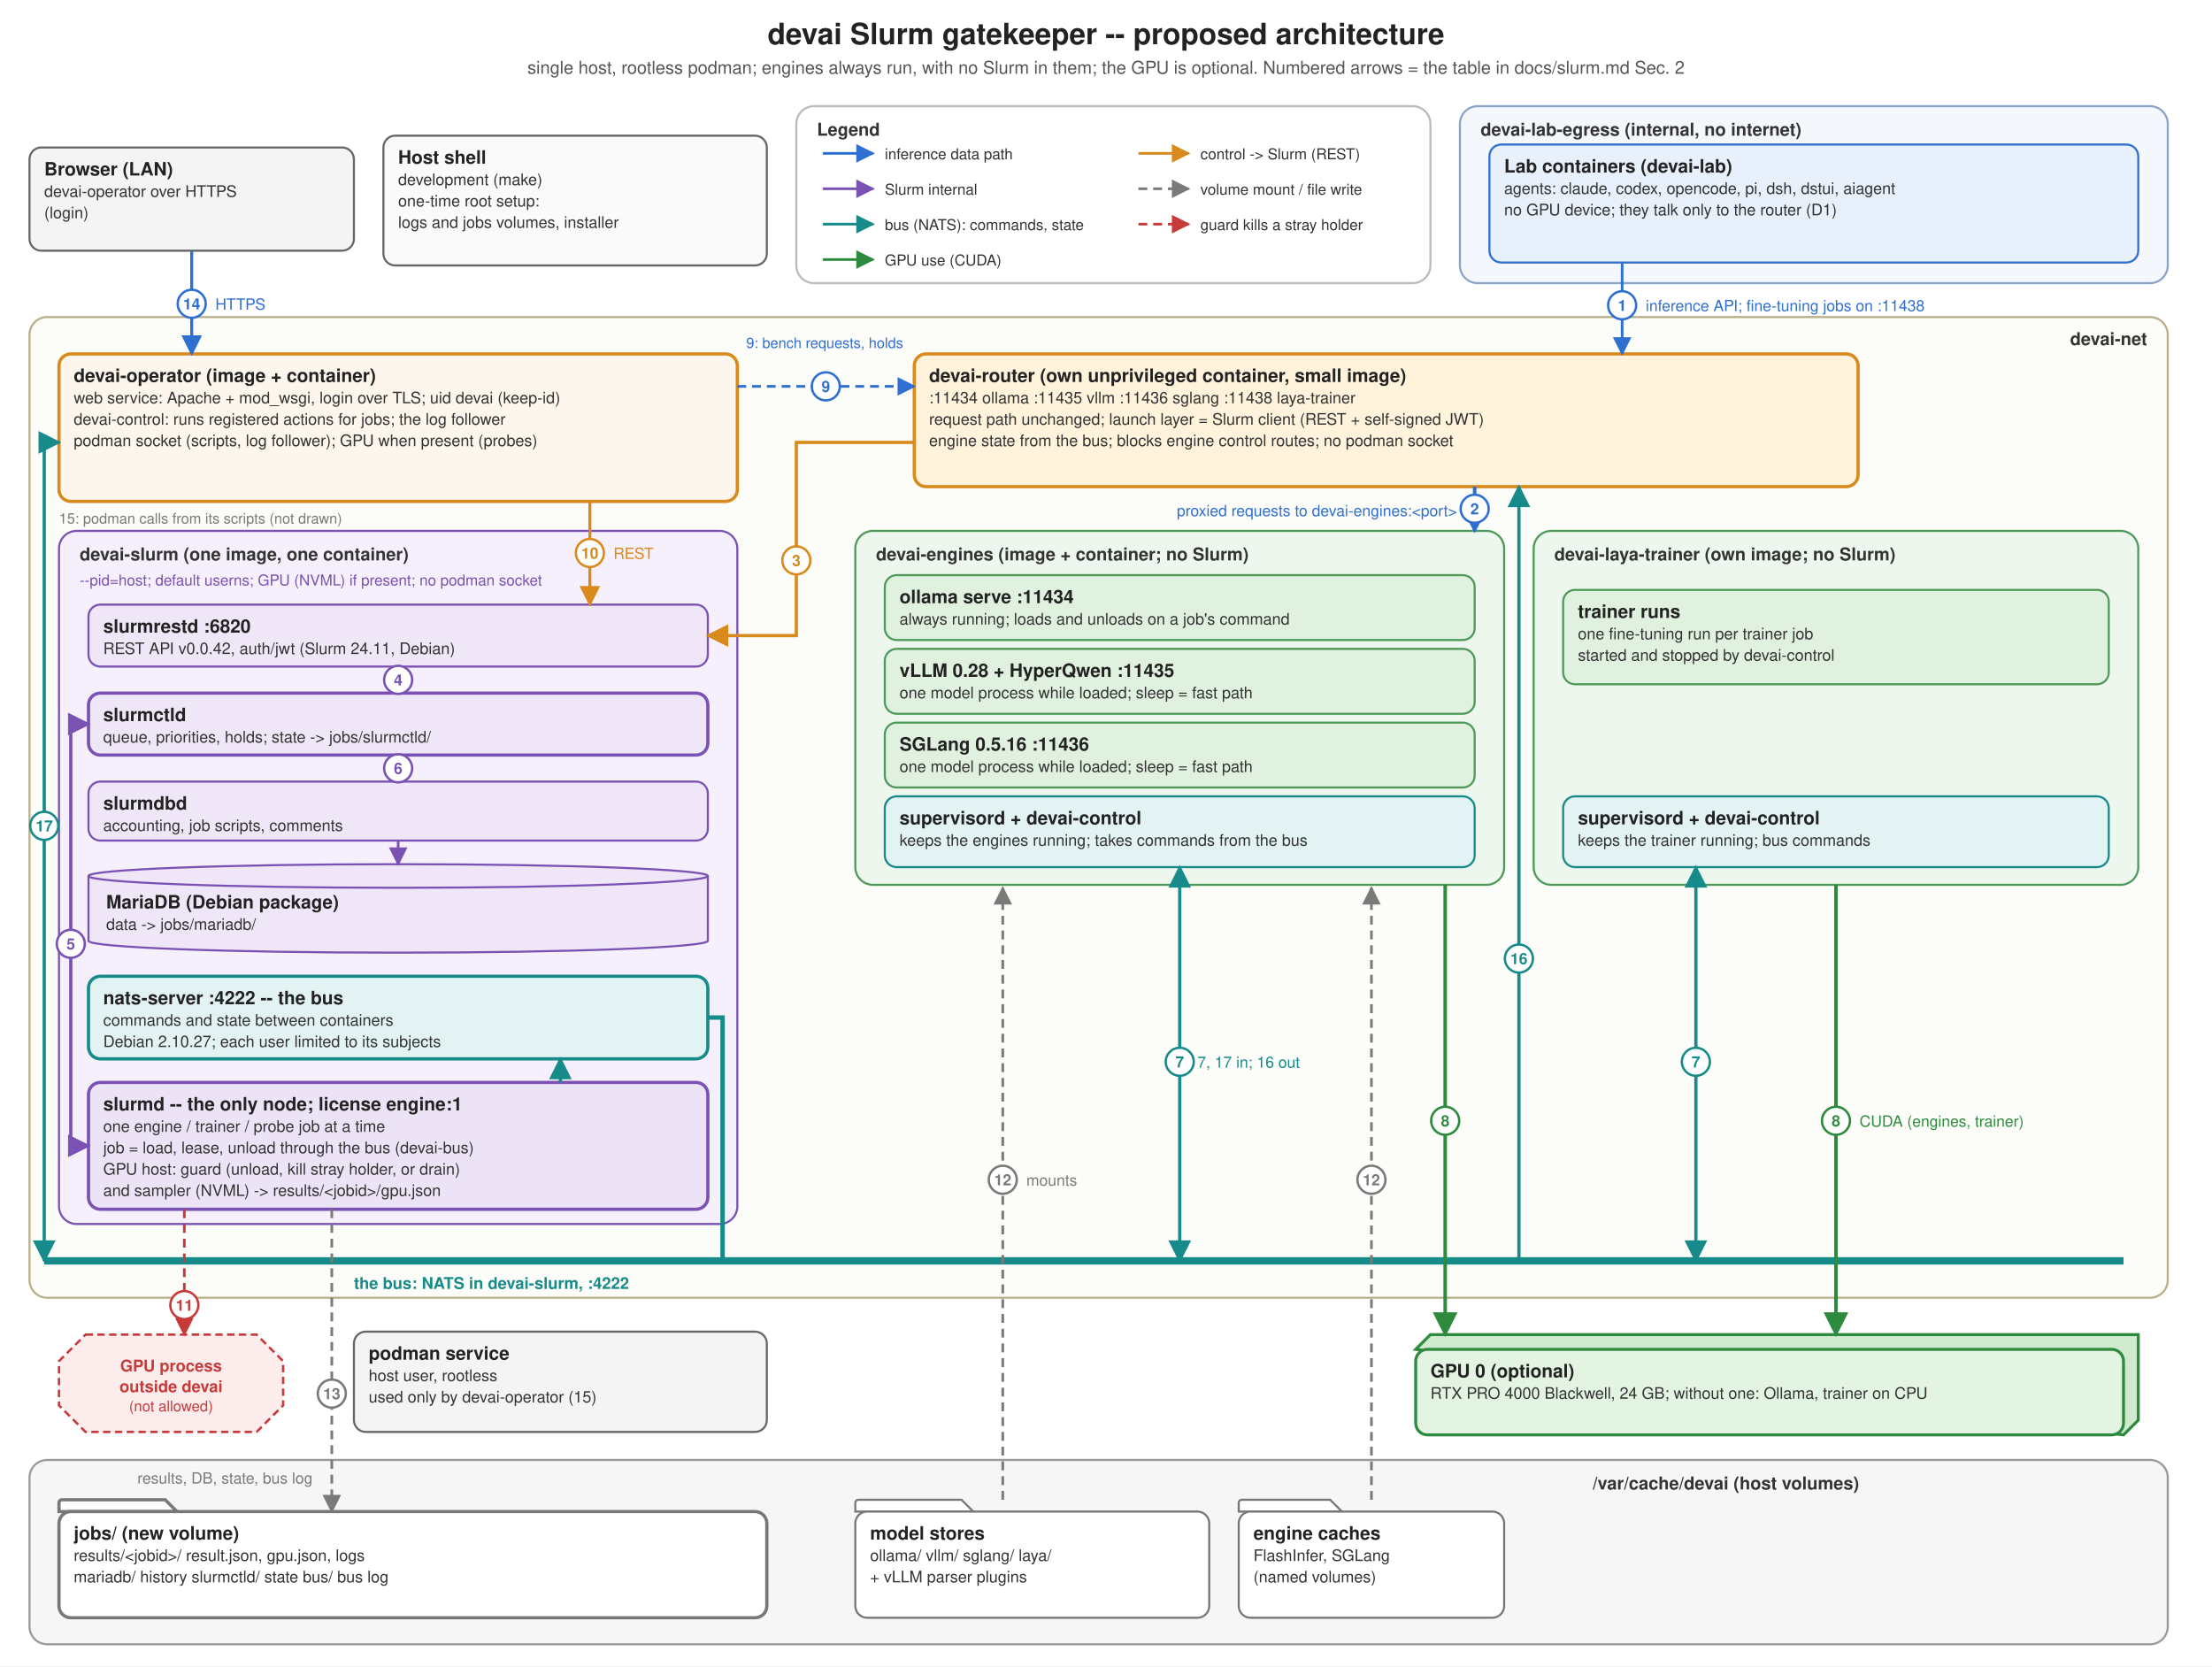
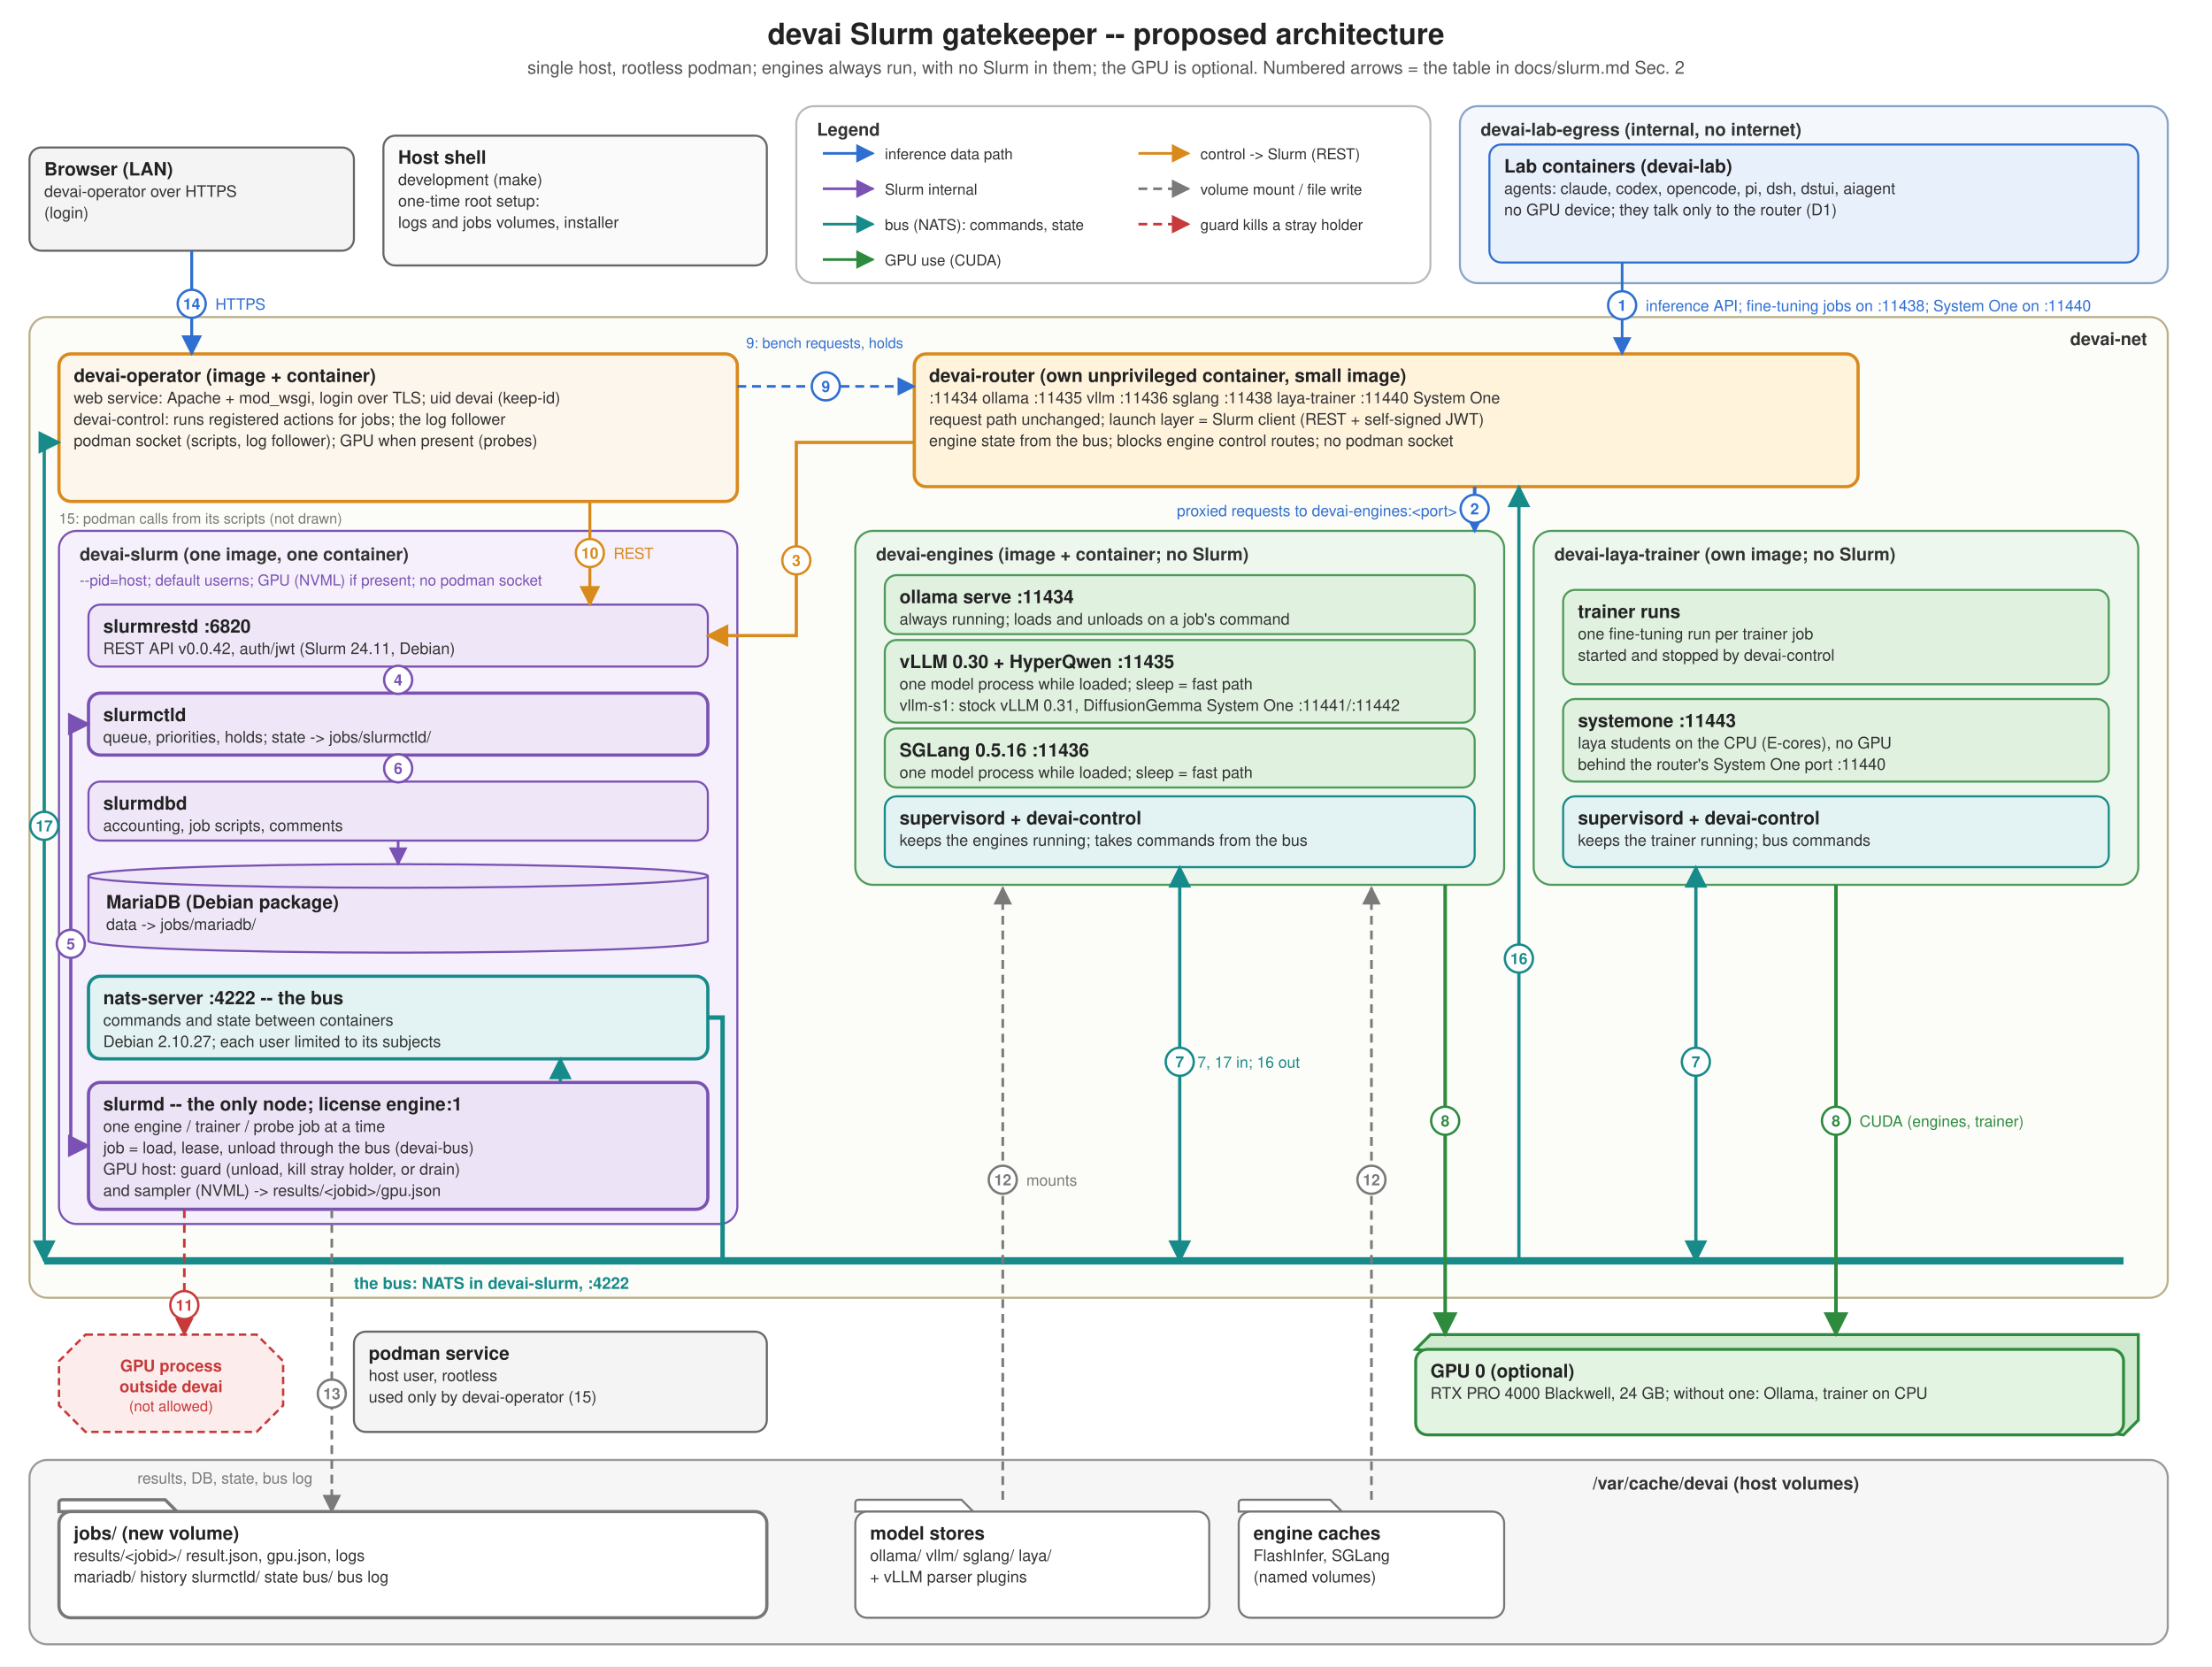
<svg xmlns="http://www.w3.org/2000/svg" width="1500" height="1130" viewBox="0 0 1500 1130">
  <defs>
    <marker id="e-data" viewBox="0 0 10 10" refX="9" refY="5" markerWidth="7" markerHeight="7" orient="auto">
      <path d="M0 0 L10 5 L0 10 z" fill="#2F6FD1" />
    </marker>
    <marker id="s-data" viewBox="0 0 10 10" refX="1" refY="5" markerWidth="7" markerHeight="7" orient="auto">
      <path d="M10 0 L0 5 L10 10 z" fill="#2F6FD1" />
    </marker>
    <marker id="e-control" viewBox="0 0 10 10" refX="9" refY="5" markerWidth="7" markerHeight="7" orient="auto">
      <path d="M0 0 L10 5 L0 10 z" fill="#D98A1C" />
    </marker>
    <marker id="s-control" viewBox="0 0 10 10" refX="1" refY="5" markerWidth="7" markerHeight="7" orient="auto">
      <path d="M10 0 L0 5 L10 10 z" fill="#D98A1C" />
    </marker>
    <marker id="e-slurm" viewBox="0 0 10 10" refX="9" refY="5" markerWidth="7" markerHeight="7" orient="auto">
      <path d="M0 0 L10 5 L0 10 z" fill="#7A52B3" />
    </marker>
    <marker id="s-slurm" viewBox="0 0 10 10" refX="1" refY="5" markerWidth="7" markerHeight="7" orient="auto">
      <path d="M10 0 L0 5 L10 10 z" fill="#7A52B3" />
    </marker>
    <marker id="e-bus" viewBox="0 0 10 10" refX="9" refY="5" markerWidth="7" markerHeight="7" orient="auto">
      <path d="M0 0 L10 5 L0 10 z" fill="#178A8A" />
    </marker>
    <marker id="s-bus" viewBox="0 0 10 10" refX="1" refY="5" markerWidth="7" markerHeight="7" orient="auto">
      <path d="M10 0 L0 5 L10 10 z" fill="#178A8A" />
    </marker>
    <marker id="e-gpu" viewBox="0 0 10 10" refX="9" refY="5" markerWidth="7" markerHeight="7" orient="auto">
      <path d="M0 0 L10 5 L0 10 z" fill="#2E8B3E" />
    </marker>
    <marker id="s-gpu" viewBox="0 0 10 10" refX="1" refY="5" markerWidth="7" markerHeight="7" orient="auto">
      <path d="M10 0 L0 5 L10 10 z" fill="#2E8B3E" />
    </marker>
    <marker id="e-storage" viewBox="0 0 10 10" refX="9" refY="5" markerWidth="7" markerHeight="7" orient="auto">
      <path d="M0 0 L10 5 L0 10 z" fill="#7A7A7A" />
    </marker>
    <marker id="s-storage" viewBox="0 0 10 10" refX="1" refY="5" markerWidth="7" markerHeight="7" orient="auto">
      <path d="M10 0 L0 5 L10 10 z" fill="#7A7A7A" />
    </marker>
    <marker id="e-kill" viewBox="0 0 10 10" refX="9" refY="5" markerWidth="7" markerHeight="7" orient="auto">
      <path d="M0 0 L10 5 L0 10 z" fill="#C73A3A" />
    </marker>
    <marker id="s-kill" viewBox="0 0 10 10" refX="1" refY="5" markerWidth="7" markerHeight="7" orient="auto">
      <path d="M10 0 L0 5 L10 10 z" fill="#C73A3A" />
    </marker>
  </defs>
  <rect width="1500" height="1130" fill="#FFFFFF" />
  <text x="750.0" y="30" font-family="Helvetica, Arial, sans-serif" font-size="20" font-weight="bold" fill="#222" text-anchor="middle">devai Slurm gatekeeper -- proposed architecture</text>
  <text x="750.0" y="50" font-family="Helvetica, Arial, sans-serif" font-size="12" font-weight="normal" fill="#555" text-anchor="middle">single host, rootless podman; engines always run, with no Slurm in them; the GPU is optional. Numbered arrows = the table in docs/slurm.md Sec. 2</text>
  <rect x="20" y="100" width="220" height="70" rx="8" fill="#F4F4F4" stroke="#666" stroke-width="1.4" />
  <text x="30" y="119" font-family="Helvetica, Arial, sans-serif" font-size="12.5" font-weight="bold" fill="#222" text-anchor="start">Browser (LAN)</text>
  <text x="30" y="133.5" font-family="Helvetica, Arial, sans-serif" font-size="10.8" font-weight="normal" fill="#333" text-anchor="start">devai-operator over HTTPS</text>
  <text x="30" y="148.0" font-family="Helvetica, Arial, sans-serif" font-size="10.8" font-weight="normal" fill="#333" text-anchor="start">(login)</text>
  <rect x="260" y="92" width="260" height="88" rx="8" fill="#FAFAFA" stroke="#666" stroke-width="1.4" />
  <text x="270" y="111" font-family="Helvetica, Arial, sans-serif" font-size="12.5" font-weight="bold" fill="#222" text-anchor="start">Host shell</text>
  <text x="270" y="125.5" font-family="Helvetica, Arial, sans-serif" font-size="10.8" font-weight="normal" fill="#333" text-anchor="start">development (make)</text>
  <text x="270" y="140.0" font-family="Helvetica, Arial, sans-serif" font-size="10.8" font-weight="normal" fill="#333" text-anchor="start">one-time root setup:</text>
  <text x="270" y="154.5" font-family="Helvetica, Arial, sans-serif" font-size="10.8" font-weight="normal" fill="#333" text-anchor="start">logs and jobs volumes, installer</text>
  <rect x="540" y="72" width="430" height="120" rx="12" fill="#FFFFFF" stroke="#BBBBBB" stroke-width="1.4" />
  <text x="554" y="92" font-family="Helvetica, Arial, sans-serif" font-size="12" font-weight="bold" fill="#333" text-anchor="start">Legend</text>
  <path d="M558 104 L592 104" fill="none" stroke="#2F6FD1" stroke-width="1.8" marker-end="url(#e-data)" />
  <text x="600" y="108" font-family="Helvetica, Arial, sans-serif" font-size="10.2" font-weight="normal" fill="#333" text-anchor="start">inference data path</text>
  <path d="M558 128 L592 128" fill="none" stroke="#7A52B3" stroke-width="1.8" marker-end="url(#e-slurm)" />
  <text x="600" y="132" font-family="Helvetica, Arial, sans-serif" font-size="10.2" font-weight="normal" fill="#333" text-anchor="start">Slurm internal</text>
  <path d="M558 152 L592 152" fill="none" stroke="#178A8A" stroke-width="1.8" marker-end="url(#e-bus)" />
  <text x="600" y="156" font-family="Helvetica, Arial, sans-serif" font-size="10.2" font-weight="normal" fill="#333" text-anchor="start">bus (NATS): commands, state</text>
  <path d="M558 176 L592 176" fill="none" stroke="#2E8B3E" stroke-width="1.8" marker-end="url(#e-gpu)" />
  <text x="600" y="180" font-family="Helvetica, Arial, sans-serif" font-size="10.2" font-weight="normal" fill="#333" text-anchor="start">GPU use (CUDA)</text>
  <path d="M772 104 L806 104" fill="none" stroke="#D98A1C" stroke-width="1.8" marker-end="url(#e-control)" />
  <text x="814" y="108" font-family="Helvetica, Arial, sans-serif" font-size="10.2" font-weight="normal" fill="#333" text-anchor="start">control -&gt; Slurm (REST)</text>
  <path d="M772 128 L806 128" fill="none" stroke="#7A7A7A" stroke-width="1.8" stroke-dasharray="6 4" marker-end="url(#e-storage)" />
  <text x="814" y="132" font-family="Helvetica, Arial, sans-serif" font-size="10.2" font-weight="normal" fill="#333" text-anchor="start">volume mount / file write</text>
  <path d="M772 152 L806 152" fill="none" stroke="#C73A3A" stroke-width="1.8" stroke-dasharray="6 4" marker-end="url(#e-kill)" />
  <text x="814" y="156" font-family="Helvetica, Arial, sans-serif" font-size="10.2" font-weight="normal" fill="#333" text-anchor="start">guard kills a stray holder</text>
  <rect x="990" y="72" width="480" height="120" rx="12" fill="#F4F8FD" stroke="#8AA4C8" stroke-width="1.4" />
  <text x="1004" y="92" font-family="Helvetica, Arial, sans-serif" font-size="12" font-weight="bold" fill="#333" text-anchor="start">devai-lab-egress  (internal, no internet)</text>
  <rect x="1010" y="98" width="440" height="80" rx="8" fill="#E8F0FC" stroke="#2F6FD1" stroke-width="1.4" />
  <text x="1020" y="117" font-family="Helvetica, Arial, sans-serif" font-size="12.5" font-weight="bold" fill="#222" text-anchor="start">Lab containers  (devai-lab)</text>
  <text x="1020" y="131.5" font-family="Helvetica, Arial, sans-serif" font-size="10.8" font-weight="normal" fill="#333" text-anchor="start">agents: claude, codex, opencode, pi, dsh, dstui, aiagent</text>
  <text x="1020" y="146.0" font-family="Helvetica, Arial, sans-serif" font-size="10.8" font-weight="normal" fill="#333" text-anchor="start">no GPU device; they talk only to the router (D1)</text>
  <rect x="20" y="215" width="1450" height="665" rx="12" fill="#FCFCF8" stroke="#B9B08A" stroke-width="1.4" />
  <text x="34" y="235" font-family="Helvetica, Arial, sans-serif" font-size="12" font-weight="bold" fill="#333" text-anchor="start" />
  <text x="1456" y="234" font-family="Helvetica, Arial, sans-serif" font-size="12" font-weight="bold" fill="#333" text-anchor="end">devai-net</text>
  <rect x="40" y="240" width="460" height="100" rx="8" fill="#FDF6EC" stroke="#D98A1C" stroke-width="2.2" />
  <text x="50" y="259" font-family="Helvetica, Arial, sans-serif" font-size="12.5" font-weight="bold" fill="#222" text-anchor="start">devai-operator  (image + container)</text>
  <text x="50" y="273.5" font-family="Helvetica, Arial, sans-serif" font-size="10.8" font-weight="normal" fill="#333" text-anchor="start">web service: Apache + mod_wsgi, login over TLS; uid devai (keep-id)</text>
  <text x="50" y="288.0" font-family="Helvetica, Arial, sans-serif" font-size="10.8" font-weight="normal" fill="#333" text-anchor="start">devai-control: runs registered actions for jobs; the log follower</text>
  <text x="50" y="302.5" font-family="Helvetica, Arial, sans-serif" font-size="10.8" font-weight="normal" fill="#333" text-anchor="start">podman socket (scripts, log follower); GPU when present (probes)</text>
  <rect x="620" y="240" width="640" height="90" rx="8" fill="#FFF3DC" stroke="#D98A1C" stroke-width="2.2" />
  <text x="630" y="259" font-family="Helvetica, Arial, sans-serif" font-size="12.5" font-weight="bold" fill="#222" text-anchor="start">devai-router  (own unprivileged container, small image)</text>
-   <text x="630" y="273.5" font-family="Helvetica, Arial, sans-serif" font-size="10.8" font-weight="normal" fill="#333" text-anchor="start">:11434 ollama    :11435 vllm    :11436 sglang    :11438 laya-trainer</text>
+   <text x="630" y="273.5" font-family="Helvetica, Arial, sans-serif" font-size="10.8" font-weight="normal" fill="#333" text-anchor="start">:11434 ollama  :11435 vllm  :11436 sglang  :11438 laya-trainer  :11440 System One</text>
  <text x="630" y="288.0" font-family="Helvetica, Arial, sans-serif" font-size="10.8" font-weight="normal" fill="#333" text-anchor="start">request path unchanged; launch layer = Slurm client (REST + self-signed JWT)</text>
  <text x="630" y="302.5" font-family="Helvetica, Arial, sans-serif" font-size="10.8" font-weight="normal" fill="#333" text-anchor="start">engine state from the bus; blocks engine control routes; no podman socket</text>
  <rect x="40" y="360" width="460" height="470" rx="12" fill="#F5F0FB" stroke="#7A52B3" stroke-width="1.4" />
  <text x="54" y="380" font-family="Helvetica, Arial, sans-serif" font-size="12" font-weight="bold" fill="#333" text-anchor="start">devai-slurm  (one image, one container)</text>
  <text x="54" y="397" font-family="Helvetica, Arial, sans-serif" font-size="10.2" font-weight="normal" fill="#7A52B3" text-anchor="start">--pid=host; default userns; GPU (NVML) if present; no podman socket</text>
  <rect x="60" y="410" width="420" height="42" rx="8" fill="#EFE7F8" stroke="#7A52B3" stroke-width="1.4" />
  <text x="70" y="429" font-family="Helvetica, Arial, sans-serif" font-size="12.5" font-weight="bold" fill="#222" text-anchor="start">slurmrestd  :6820</text>
  <text x="70" y="443.5" font-family="Helvetica, Arial, sans-serif" font-size="10.8" font-weight="normal" fill="#333" text-anchor="start">REST API v0.0.42, auth/jwt  (Slurm 24.11, Debian)</text>
  <rect x="60" y="470" width="420" height="42" rx="8" fill="#EFE7F8" stroke="#7A52B3" stroke-width="2.2" />
  <text x="70" y="489" font-family="Helvetica, Arial, sans-serif" font-size="12.5" font-weight="bold" fill="#222" text-anchor="start">slurmctld</text>
  <text x="70" y="503.5" font-family="Helvetica, Arial, sans-serif" font-size="10.8" font-weight="normal" fill="#333" text-anchor="start">queue, priorities, holds; state -&gt; jobs/slurmctld/</text>
  <rect x="60" y="530" width="420" height="40" rx="8" fill="#EFE7F8" stroke="#7A52B3" stroke-width="1.4" />
  <text x="70" y="549" font-family="Helvetica, Arial, sans-serif" font-size="12.5" font-weight="bold" fill="#222" text-anchor="start">slurmdbd</text>
  <text x="70" y="563.5" font-family="Helvetica, Arial, sans-serif" font-size="10.8" font-weight="normal" fill="#333" text-anchor="start">accounting, job scripts, comments</text>
  <path d="M60 594 v44 a210.0 8 0 0 0 420 0 v-44" fill="#EFE7F8" stroke="#7A52B3" stroke-width="1.4" />
  <ellipse cx="270.0" cy="594" rx="210.0" ry="8" fill="#EFE7F8" stroke="#7A52B3" stroke-width="1.4" />
  <text x="72" y="616" font-family="Helvetica, Arial, sans-serif" font-size="12.5" font-weight="bold" fill="#222" text-anchor="start">MariaDB  (Debian package)</text>
  <text x="72" y="630.5" font-family="Helvetica, Arial, sans-serif" font-size="10.8" font-weight="normal" fill="#333" text-anchor="start">data -&gt; jobs/mariadb/</text>
  <rect x="60" y="662" width="420" height="56" rx="8" fill="#E3F3F3" stroke="#178A8A" stroke-width="2.2" />
  <text x="70" y="681" font-family="Helvetica, Arial, sans-serif" font-size="12.5" font-weight="bold" fill="#222" text-anchor="start">nats-server  :4222  --  the bus</text>
  <text x="70" y="695.5" font-family="Helvetica, Arial, sans-serif" font-size="10.8" font-weight="normal" fill="#333" text-anchor="start">commands and state between containers</text>
  <text x="70" y="710.0" font-family="Helvetica, Arial, sans-serif" font-size="10.8" font-weight="normal" fill="#333" text-anchor="start">Debian 2.10.27; each user limited to its subjects</text>
  <rect x="60" y="734" width="420" height="86" rx="8" fill="#EDE3F7" stroke="#7A52B3" stroke-width="2.2" />
  <text x="70" y="753" font-family="Helvetica, Arial, sans-serif" font-size="12.5" font-weight="bold" fill="#222" text-anchor="start">slurmd  --  the only node;  license engine:1</text>
  <text x="70" y="767.5" font-family="Helvetica, Arial, sans-serif" font-size="10.8" font-weight="normal" fill="#333" text-anchor="start">one engine / trainer / probe job at a time</text>
  <text x="70" y="782.0" font-family="Helvetica, Arial, sans-serif" font-size="10.8" font-weight="normal" fill="#333" text-anchor="start">job = load, lease, unload through the bus (devai-bus)</text>
  <text x="70" y="796.5" font-family="Helvetica, Arial, sans-serif" font-size="10.8" font-weight="normal" fill="#333" text-anchor="start">GPU host: guard (unload, kill stray holder, or drain)</text>
  <text x="70" y="811.0" font-family="Helvetica, Arial, sans-serif" font-size="10.8" font-weight="normal" fill="#333" text-anchor="start">   and sampler (NVML) -&gt; results/&lt;jobid&gt;/gpu.json</text>
  <rect x="580" y="360" width="440" height="240" rx="12" fill="#EEF7EE" stroke="#4F9A5A" stroke-width="1.4" />
  <text x="594" y="380" font-family="Helvetica, Arial, sans-serif" font-size="12" font-weight="bold" fill="#333" text-anchor="start">devai-engines  (image + container; no Slurm)</text>
-   <rect x="600" y="390" width="400" height="44" rx="8" fill="#E0F1E0" stroke="#4F9A5A" stroke-width="1.4" />
+   <rect x="600" y="390" width="400" height="40" rx="8" fill="#E0F1E0" stroke="#4F9A5A" stroke-width="1.4" />
  <text x="610" y="409" font-family="Helvetica, Arial, sans-serif" font-size="12.5" font-weight="bold" fill="#222" text-anchor="start">ollama serve  :11434</text>
  <text x="610" y="423.5" font-family="Helvetica, Arial, sans-serif" font-size="10.8" font-weight="normal" fill="#333" text-anchor="start">always running; loads and unloads on a job's command</text>
-   <rect x="600" y="440" width="400" height="44" rx="8" fill="#E0F1E0" stroke="#4F9A5A" stroke-width="1.4" />
-   <text x="610" y="459" font-family="Helvetica, Arial, sans-serif" font-size="12.5" font-weight="bold" fill="#222" text-anchor="start">vLLM 0.28 + HyperQwen  :11435</text>
-   <text x="610" y="473.5" font-family="Helvetica, Arial, sans-serif" font-size="10.8" font-weight="normal" fill="#333" text-anchor="start">one model process while loaded; sleep = fast path</text>
-   <rect x="600" y="490" width="400" height="44" rx="8" fill="#E0F1E0" stroke="#4F9A5A" stroke-width="1.4" />
-   <text x="610" y="509" font-family="Helvetica, Arial, sans-serif" font-size="12.5" font-weight="bold" fill="#222" text-anchor="start">SGLang 0.5.16  :11436</text>
-   <text x="610" y="523.5" font-family="Helvetica, Arial, sans-serif" font-size="10.8" font-weight="normal" fill="#333" text-anchor="start">one model process while loaded; sleep = fast path</text>
+   <rect x="600" y="434" width="400" height="56" rx="8" fill="#E0F1E0" stroke="#4F9A5A" stroke-width="1.4" />
+   <text x="610" y="453" font-family="Helvetica, Arial, sans-serif" font-size="12.5" font-weight="bold" fill="#222" text-anchor="start">vLLM 0.30 + HyperQwen  :11435</text>
+   <text x="610" y="467.5" font-family="Helvetica, Arial, sans-serif" font-size="10.8" font-weight="normal" fill="#333" text-anchor="start">one model process while loaded; sleep = fast path</text>
+   <text x="610" y="482.0" font-family="Helvetica, Arial, sans-serif" font-size="10.8" font-weight="normal" fill="#333" text-anchor="start">vllm-s1: stock vLLM 0.31, DiffusionGemma System One :11441/:11442</text>
+   <rect x="600" y="494" width="400" height="40" rx="8" fill="#E0F1E0" stroke="#4F9A5A" stroke-width="1.4" />
+   <text x="610" y="513" font-family="Helvetica, Arial, sans-serif" font-size="12.5" font-weight="bold" fill="#222" text-anchor="start">SGLang 0.5.16  :11436</text>
+   <text x="610" y="527.5" font-family="Helvetica, Arial, sans-serif" font-size="10.8" font-weight="normal" fill="#333" text-anchor="start">one model process while loaded; sleep = fast path</text>
  <rect x="600" y="540" width="400" height="48" rx="8" fill="#E3F3F3" stroke="#178A8A" stroke-width="1.4" />
  <text x="610" y="559" font-family="Helvetica, Arial, sans-serif" font-size="12.5" font-weight="bold" fill="#222" text-anchor="start">supervisord + devai-control</text>
  <text x="610" y="573.5" font-family="Helvetica, Arial, sans-serif" font-size="10.8" font-weight="normal" fill="#333" text-anchor="start">keeps the engines running; takes commands from the bus</text>
  <rect x="1040" y="360" width="410" height="240" rx="12" fill="#EEF7EE" stroke="#4F9A5A" stroke-width="1.4" />
  <text x="1054" y="380" font-family="Helvetica, Arial, sans-serif" font-size="12" font-weight="bold" fill="#333" text-anchor="start">devai-laya-trainer  (own image; no Slurm)</text>
  <rect x="1060" y="400" width="370" height="64" rx="8" fill="#E0F1E0" stroke="#4F9A5A" stroke-width="1.4" />
  <text x="1070" y="419" font-family="Helvetica, Arial, sans-serif" font-size="12.5" font-weight="bold" fill="#222" text-anchor="start">trainer runs</text>
  <text x="1070" y="433.5" font-family="Helvetica, Arial, sans-serif" font-size="10.8" font-weight="normal" fill="#333" text-anchor="start">one fine-tuning run per trainer job</text>
  <text x="1070" y="448.0" font-family="Helvetica, Arial, sans-serif" font-size="10.8" font-weight="normal" fill="#333" text-anchor="start">started and stopped by devai-control</text>
+   <rect x="1060" y="474" width="370" height="56" rx="8" fill="#E0F1E0" stroke="#4F9A5A" stroke-width="1.4" />
+   <text x="1070" y="493" font-family="Helvetica, Arial, sans-serif" font-size="12.5" font-weight="bold" fill="#222" text-anchor="start">systemone  :11443</text>
+   <text x="1070" y="507.5" font-family="Helvetica, Arial, sans-serif" font-size="10.8" font-weight="normal" fill="#333" text-anchor="start">laya students on the CPU (E-cores), no GPU</text>
+   <text x="1070" y="522.0" font-family="Helvetica, Arial, sans-serif" font-size="10.8" font-weight="normal" fill="#333" text-anchor="start">behind the router's System One port :11440</text>
  <rect x="1060" y="540" width="370" height="48" rx="8" fill="#E3F3F3" stroke="#178A8A" stroke-width="1.4" />
  <text x="1070" y="559" font-family="Helvetica, Arial, sans-serif" font-size="12.5" font-weight="bold" fill="#222" text-anchor="start">supervisord + devai-control</text>
  <text x="1070" y="573.5" font-family="Helvetica, Arial, sans-serif" font-size="10.8" font-weight="normal" fill="#333" text-anchor="start">keeps the trainer running; bus commands</text>
  <path d="M30 855 H1440" fill="none" stroke="#178A8A" stroke-width="5" />
  <path d="M480 690 H490 V855" fill="none" stroke="#178A8A" stroke-width="3" />
  <text x="240" y="874" font-family="Helvetica, Arial, sans-serif" font-size="11" font-weight="bold" fill="#178A8A" text-anchor="start">the bus: NATS in devai-slurm, :4222</text>
  <path d="M58 905 h116 l18 18 v30 l-18 18 h-116 l-18 -18 v-30 z" fill="#FDECEC" stroke="#C73A3A" stroke-width="1.6" stroke-dasharray="5 3" />
  <text x="116" y="930" font-family="Helvetica, Arial, sans-serif" font-size="11" font-weight="bold" fill="#C73A3A" text-anchor="middle">GPU process</text>
  <text x="116" y="944" font-family="Helvetica, Arial, sans-serif" font-size="11" font-weight="bold" fill="#C73A3A" text-anchor="middle">outside devai</text>
  <text x="116" y="957" font-family="Helvetica, Arial, sans-serif" font-size="10" font-weight="normal" fill="#C73A3A" text-anchor="middle">(not allowed)</text>
  <rect x="240" y="903" width="280" height="68" rx="8" fill="#F4F4F4" stroke="#666" stroke-width="1.4" />
  <text x="250" y="922" font-family="Helvetica, Arial, sans-serif" font-size="12.5" font-weight="bold" fill="#222" text-anchor="start">podman service</text>
  <text x="250" y="936.5" font-family="Helvetica, Arial, sans-serif" font-size="10.8" font-weight="normal" fill="#333" text-anchor="start">host user, rootless</text>
  <text x="250" y="951.0" font-family="Helvetica, Arial, sans-serif" font-size="10.8" font-weight="normal" fill="#333" text-anchor="start">used only by devai-operator (15)</text>
  <path d="M960 915 l10 -10 h480 v58 l-10 10 z" fill="#CFEACF" stroke="#2E8B3E" stroke-width="2" />
  <rect x="960" y="915" width="480" height="58" rx="8" fill="#E3F4E3" stroke="#2E8B3E" stroke-width="2" />
  <text x="970" y="934" font-family="Helvetica, Arial, sans-serif" font-size="12.5" font-weight="bold" fill="#222" text-anchor="start">GPU 0  (optional)</text>
  <text x="970" y="948.5" font-family="Helvetica, Arial, sans-serif" font-size="10.8" font-weight="normal" fill="#333" text-anchor="start">RTX PRO 4000 Blackwell, 24 GB; without one: Ollama, trainer on CPU</text>
  <rect x="20" y="990" width="1450" height="125" rx="12" fill="#F6F6F6" stroke="#999999" stroke-width="1.4" />
  <text x="1080" y="1010" font-family="Helvetica, Arial, sans-serif" font-size="12" font-weight="bold" fill="#333" text-anchor="start">/var/cache/devai   (host volumes)</text>
  <path d="M40 1025 v-6 a2 2 0 0 1 2 -2 h70 l8 8 z" fill="#FFFFFF" stroke="#777" stroke-width="2.2" />
  <rect x="40" y="1025" width="480" height="72" rx="8" fill="#FFFFFF" stroke="#777" stroke-width="2.2" />
  <text x="50" y="1044" font-family="Helvetica, Arial, sans-serif" font-size="12.5" font-weight="bold" fill="#222" text-anchor="start">jobs/   (new volume)</text>
  <text x="50" y="1058.5" font-family="Helvetica, Arial, sans-serif" font-size="10.8" font-weight="normal" fill="#333" text-anchor="start">results/&lt;jobid&gt;/  result.json, gpu.json, logs</text>
  <text x="50" y="1073.0" font-family="Helvetica, Arial, sans-serif" font-size="10.8" font-weight="normal" fill="#333" text-anchor="start">mariadb/  history    slurmctld/  state    bus/  bus log</text>
  <path d="M580 1025 v-6 a2 2 0 0 1 2 -2 h70 l8 8 z" fill="#FFFFFF" stroke="#777" stroke-width="1.4" />
  <rect x="580" y="1025" width="240" height="72" rx="8" fill="#FFFFFF" stroke="#777" stroke-width="1.4" />
  <text x="590" y="1044" font-family="Helvetica, Arial, sans-serif" font-size="12.5" font-weight="bold" fill="#222" text-anchor="start">model stores</text>
  <text x="590" y="1058.5" font-family="Helvetica, Arial, sans-serif" font-size="10.8" font-weight="normal" fill="#333" text-anchor="start">ollama/ vllm/ sglang/ laya/</text>
  <text x="590" y="1073.0" font-family="Helvetica, Arial, sans-serif" font-size="10.8" font-weight="normal" fill="#333" text-anchor="start">+ vLLM parser plugins</text>
  <path d="M840 1025 v-6 a2 2 0 0 1 2 -2 h60 l8 8 z" fill="#FFFFFF" stroke="#777" stroke-width="1.4" />
  <rect x="840" y="1025" width="180" height="72" rx="8" fill="#FFFFFF" stroke="#777" stroke-width="1.4" />
  <text x="850" y="1044" font-family="Helvetica, Arial, sans-serif" font-size="12.5" font-weight="bold" fill="#222" text-anchor="start">engine caches</text>
  <text x="850" y="1058.5" font-family="Helvetica, Arial, sans-serif" font-size="10.8" font-weight="normal" fill="#333" text-anchor="start">FlashInfer, SGLang</text>
  <text x="850" y="1073.0" font-family="Helvetica, Arial, sans-serif" font-size="10.8" font-weight="normal" fill="#333" text-anchor="start">(named volumes)</text>
  <path d="M1100 178 L1100 240" fill="none" stroke="#2F6FD1" stroke-width="1.8" marker-end="url(#e-data)" />
  <circle cx="1100" cy="207" r="9.5" fill="#FFFFFF" stroke="#2F6FD1" stroke-width="1.6" />
  <text x="1100" y="210.8" font-family="Helvetica, Arial, sans-serif" font-size="10.5" font-weight="bold" fill="#2F6FD1" text-anchor="middle">1</text>
-   <text x="1116" y="211" font-family="Helvetica, Arial, sans-serif" font-size="10.5" font-weight="normal" fill="#2F6FD1" text-anchor="start">inference API; fine-tuning jobs on :11438</text>
+   <text x="1116" y="211" font-family="Helvetica, Arial, sans-serif" font-size="10.5" font-weight="normal" fill="#2F6FD1" text-anchor="start">inference API; fine-tuning jobs on :11438; System One on :11440</text>
  <path d="M1000 330 L1000 360" fill="none" stroke="#2F6FD1" stroke-width="2.4" marker-end="url(#e-data)" />
  <circle cx="1000" cy="345" r="9.5" fill="#FFFFFF" stroke="#2F6FD1" stroke-width="1.6" />
  <text x="1000" y="348.8" font-family="Helvetica, Arial, sans-serif" font-size="10.5" font-weight="bold" fill="#2F6FD1" text-anchor="middle">2</text>
  <text x="988" y="350" font-family="Helvetica, Arial, sans-serif" font-size="10.5" font-weight="normal" fill="#2F6FD1" text-anchor="end">proxied requests to devai-engines:&lt;port&gt;</text>
  <path d="M620 300 L540 300 L540 431 L480 431" fill="none" stroke="#D98A1C" stroke-width="2.2" marker-end="url(#e-control)" />
  <circle cx="540" cy="380" r="9.5" fill="#FFFFFF" stroke="#D98A1C" stroke-width="1.6" />
  <text x="540" y="383.8" font-family="Helvetica, Arial, sans-serif" font-size="10.5" font-weight="bold" fill="#D98A1C" text-anchor="middle">3</text>
  <path d="M270 452 L270 470" fill="none" stroke="#7A52B3" stroke-width="1.8" marker-end="url(#e-slurm)" />
  <circle cx="270" cy="461" r="9.5" fill="#FFFFFF" stroke="#7A52B3" stroke-width="1.6" />
  <text x="270" y="464.8" font-family="Helvetica, Arial, sans-serif" font-size="10.5" font-weight="bold" fill="#7A52B3" text-anchor="middle">4</text>
  <path d="M60 491 L48 491 L48 777 L60 777" fill="none" stroke="#7A52B3" stroke-width="2.2" marker-end="url(#e-slurm)" marker-start="url(#s-slurm)" />
  <circle cx="48" cy="640" r="9.5" fill="#FFFFFF" stroke="#7A52B3" stroke-width="1.6" />
  <text x="48" y="643.8" font-family="Helvetica, Arial, sans-serif" font-size="10.5" font-weight="bold" fill="#7A52B3" text-anchor="middle">5</text>
  <path d="M270 512 L270 530" fill="none" stroke="#7A52B3" stroke-width="1.8" marker-end="url(#e-slurm)" />
  <circle cx="270" cy="521" r="9.5" fill="#FFFFFF" stroke="#7A52B3" stroke-width="1.6" />
  <text x="270" y="524.8" font-family="Helvetica, Arial, sans-serif" font-size="10.5" font-weight="bold" fill="#7A52B3" text-anchor="middle">6</text>
  <path d="M270 570 L270 586" fill="none" stroke="#7A52B3" stroke-width="1.8" marker-end="url(#e-slurm)" />
  <path d="M380 734 L380 718" fill="none" stroke="#178A8A" stroke-width="2.2" marker-end="url(#e-bus)" />
  <path d="M800 855 L800 588" fill="none" stroke="#178A8A" stroke-width="2.2" marker-end="url(#e-bus)" marker-start="url(#s-bus)" />
  <circle cx="800" cy="720" r="9.5" fill="#FFFFFF" stroke="#178A8A" stroke-width="1.6" />
  <text x="800" y="723.8" font-family="Helvetica, Arial, sans-serif" font-size="10.5" font-weight="bold" fill="#178A8A" text-anchor="middle">7</text>
  <text x="812" y="724" font-family="Helvetica, Arial, sans-serif" font-size="10.5" font-weight="normal" fill="#178A8A" text-anchor="start">7, 17 in; 16 out</text>
  <path d="M1150 855 L1150 588" fill="none" stroke="#178A8A" stroke-width="2.2" marker-end="url(#e-bus)" marker-start="url(#s-bus)" />
  <circle cx="1150" cy="720" r="9.5" fill="#FFFFFF" stroke="#178A8A" stroke-width="1.6" />
  <text x="1150" y="723.8" font-family="Helvetica, Arial, sans-serif" font-size="10.5" font-weight="bold" fill="#178A8A" text-anchor="middle">7</text>
  <path d="M1030 855 L1030 330" fill="none" stroke="#178A8A" stroke-width="2.2" marker-end="url(#e-bus)" />
  <circle cx="1030" cy="650" r="9.5" fill="#FFFFFF" stroke="#178A8A" stroke-width="1.6" />
  <text x="1030" y="653.8" font-family="Helvetica, Arial, sans-serif" font-size="10.5" font-weight="bold" fill="#178A8A" text-anchor="middle">16</text>
  <path d="M30 855 L30 300 L40 300" fill="none" stroke="#178A8A" stroke-width="2.2" marker-end="url(#e-bus)" marker-start="url(#s-bus)" />
  <circle cx="30" cy="560" r="9.5" fill="#FFFFFF" stroke="#178A8A" stroke-width="1.6" />
  <text x="30" y="563.8" font-family="Helvetica, Arial, sans-serif" font-size="10.5" font-weight="bold" fill="#178A8A" text-anchor="middle">17</text>
  <path d="M980 600 L980 905" fill="none" stroke="#2E8B3E" stroke-width="2.4" marker-end="url(#e-gpu)" />
  <circle cx="980" cy="760" r="9.5" fill="#FFFFFF" stroke="#2E8B3E" stroke-width="1.6" />
  <text x="980" y="763.8" font-family="Helvetica, Arial, sans-serif" font-size="10.5" font-weight="bold" fill="#2E8B3E" text-anchor="middle">8</text>
  <path d="M1245 600 L1245 905" fill="none" stroke="#2E8B3E" stroke-width="2.4" marker-end="url(#e-gpu)" />
  <circle cx="1245" cy="760" r="9.5" fill="#FFFFFF" stroke="#2E8B3E" stroke-width="1.6" />
  <text x="1245" y="763.8" font-family="Helvetica, Arial, sans-serif" font-size="10.5" font-weight="bold" fill="#2E8B3E" text-anchor="middle">8</text>
  <text x="1261" y="764" font-family="Helvetica, Arial, sans-serif" font-size="10.5" font-weight="normal" fill="#2E8B3E" text-anchor="start">CUDA (engines, trainer)</text>
  <path d="M500 262 L620 262" fill="none" stroke="#2F6FD1" stroke-width="1.8" stroke-dasharray="6 4" marker-end="url(#e-data)" />
  <circle cx="560" cy="262" r="9.5" fill="#FFFFFF" stroke="#2F6FD1" stroke-width="1.6" />
  <text x="560" y="265.8" font-family="Helvetica, Arial, sans-serif" font-size="10.5" font-weight="bold" fill="#2F6FD1" text-anchor="middle">9</text>
  <text x="506" y="236" font-family="Helvetica, Arial, sans-serif" font-size="9.8" font-weight="normal" fill="#2F6FD1" text-anchor="start">9: bench requests, holds</text>
  <path d="M400 340 L400 410" fill="none" stroke="#D98A1C" stroke-width="2.0" marker-end="url(#e-control)" />
  <circle cx="400" cy="375" r="9.5" fill="#FFFFFF" stroke="#D98A1C" stroke-width="1.6" />
  <text x="400" y="378.8" font-family="Helvetica, Arial, sans-serif" font-size="10.5" font-weight="bold" fill="#D98A1C" text-anchor="middle">10</text>
  <text x="416" y="379" font-family="Helvetica, Arial, sans-serif" font-size="10.5" font-weight="normal" fill="#D98A1C" text-anchor="start">REST</text>
  <path d="M125 820 L125 905" fill="none" stroke="#C73A3A" stroke-width="1.8" stroke-dasharray="6 4" marker-end="url(#e-kill)" />
  <circle cx="125" cy="885" r="9.5" fill="#FFFFFF" stroke="#C73A3A" stroke-width="1.6" />
  <text x="125" y="888.8" font-family="Helvetica, Arial, sans-serif" font-size="10.5" font-weight="bold" fill="#C73A3A" text-anchor="middle">11</text>
  <path d="M680 1017 L680 602" fill="none" stroke="#7A7A7A" stroke-width="1.8" stroke-dasharray="6 4" marker-end="url(#e-storage)" />
  <circle cx="680" cy="800" r="9.5" fill="#FFFFFF" stroke="#7A7A7A" stroke-width="1.6" />
  <text x="680" y="803.8" font-family="Helvetica, Arial, sans-serif" font-size="10.5" font-weight="bold" fill="#7A7A7A" text-anchor="middle">12</text>
  <text x="696" y="804" font-family="Helvetica, Arial, sans-serif" font-size="10.5" font-weight="normal" fill="#7A7A7A" text-anchor="start">mounts</text>
  <path d="M930 1017 L930 602" fill="none" stroke="#7A7A7A" stroke-width="1.8" stroke-dasharray="6 4" marker-end="url(#e-storage)" />
  <circle cx="930" cy="800" r="9.5" fill="#FFFFFF" stroke="#7A7A7A" stroke-width="1.6" />
  <text x="930" y="803.8" font-family="Helvetica, Arial, sans-serif" font-size="10.5" font-weight="bold" fill="#7A7A7A" text-anchor="middle">12</text>
  <path d="M225 820 L225 1025" fill="none" stroke="#7A7A7A" stroke-width="1.8" stroke-dasharray="6 4" marker-end="url(#e-storage)" />
  <circle cx="225" cy="945" r="9.5" fill="#FFFFFF" stroke="#7A7A7A" stroke-width="1.6" />
  <text x="225" y="948.8" font-family="Helvetica, Arial, sans-serif" font-size="10.5" font-weight="bold" fill="#7A7A7A" text-anchor="middle">13</text>
  <text x="212" y="1006" font-family="Helvetica, Arial, sans-serif" font-size="10.5" font-weight="normal" fill="#7A7A7A" text-anchor="end">results, DB, state, bus log</text>
  <path d="M130 170 L130 240" fill="none" stroke="#2F6FD1" stroke-width="2.0" marker-end="url(#e-data)" />
  <circle cx="130" cy="206" r="9.5" fill="#FFFFFF" stroke="#2F6FD1" stroke-width="1.6" />
  <text x="130" y="209.8" font-family="Helvetica, Arial, sans-serif" font-size="10.5" font-weight="bold" fill="#2F6FD1" text-anchor="middle">14</text>
  <text x="146" y="210" font-family="Helvetica, Arial, sans-serif" font-size="10.5" font-weight="normal" fill="#2F6FD1" text-anchor="start">HTTPS</text>
  <text x="40" y="355" font-family="Helvetica, Arial, sans-serif" font-size="9.8" font-weight="normal" fill="#7A7A7A" text-anchor="start">15: podman calls from its scripts (not drawn)</text>
</svg>
